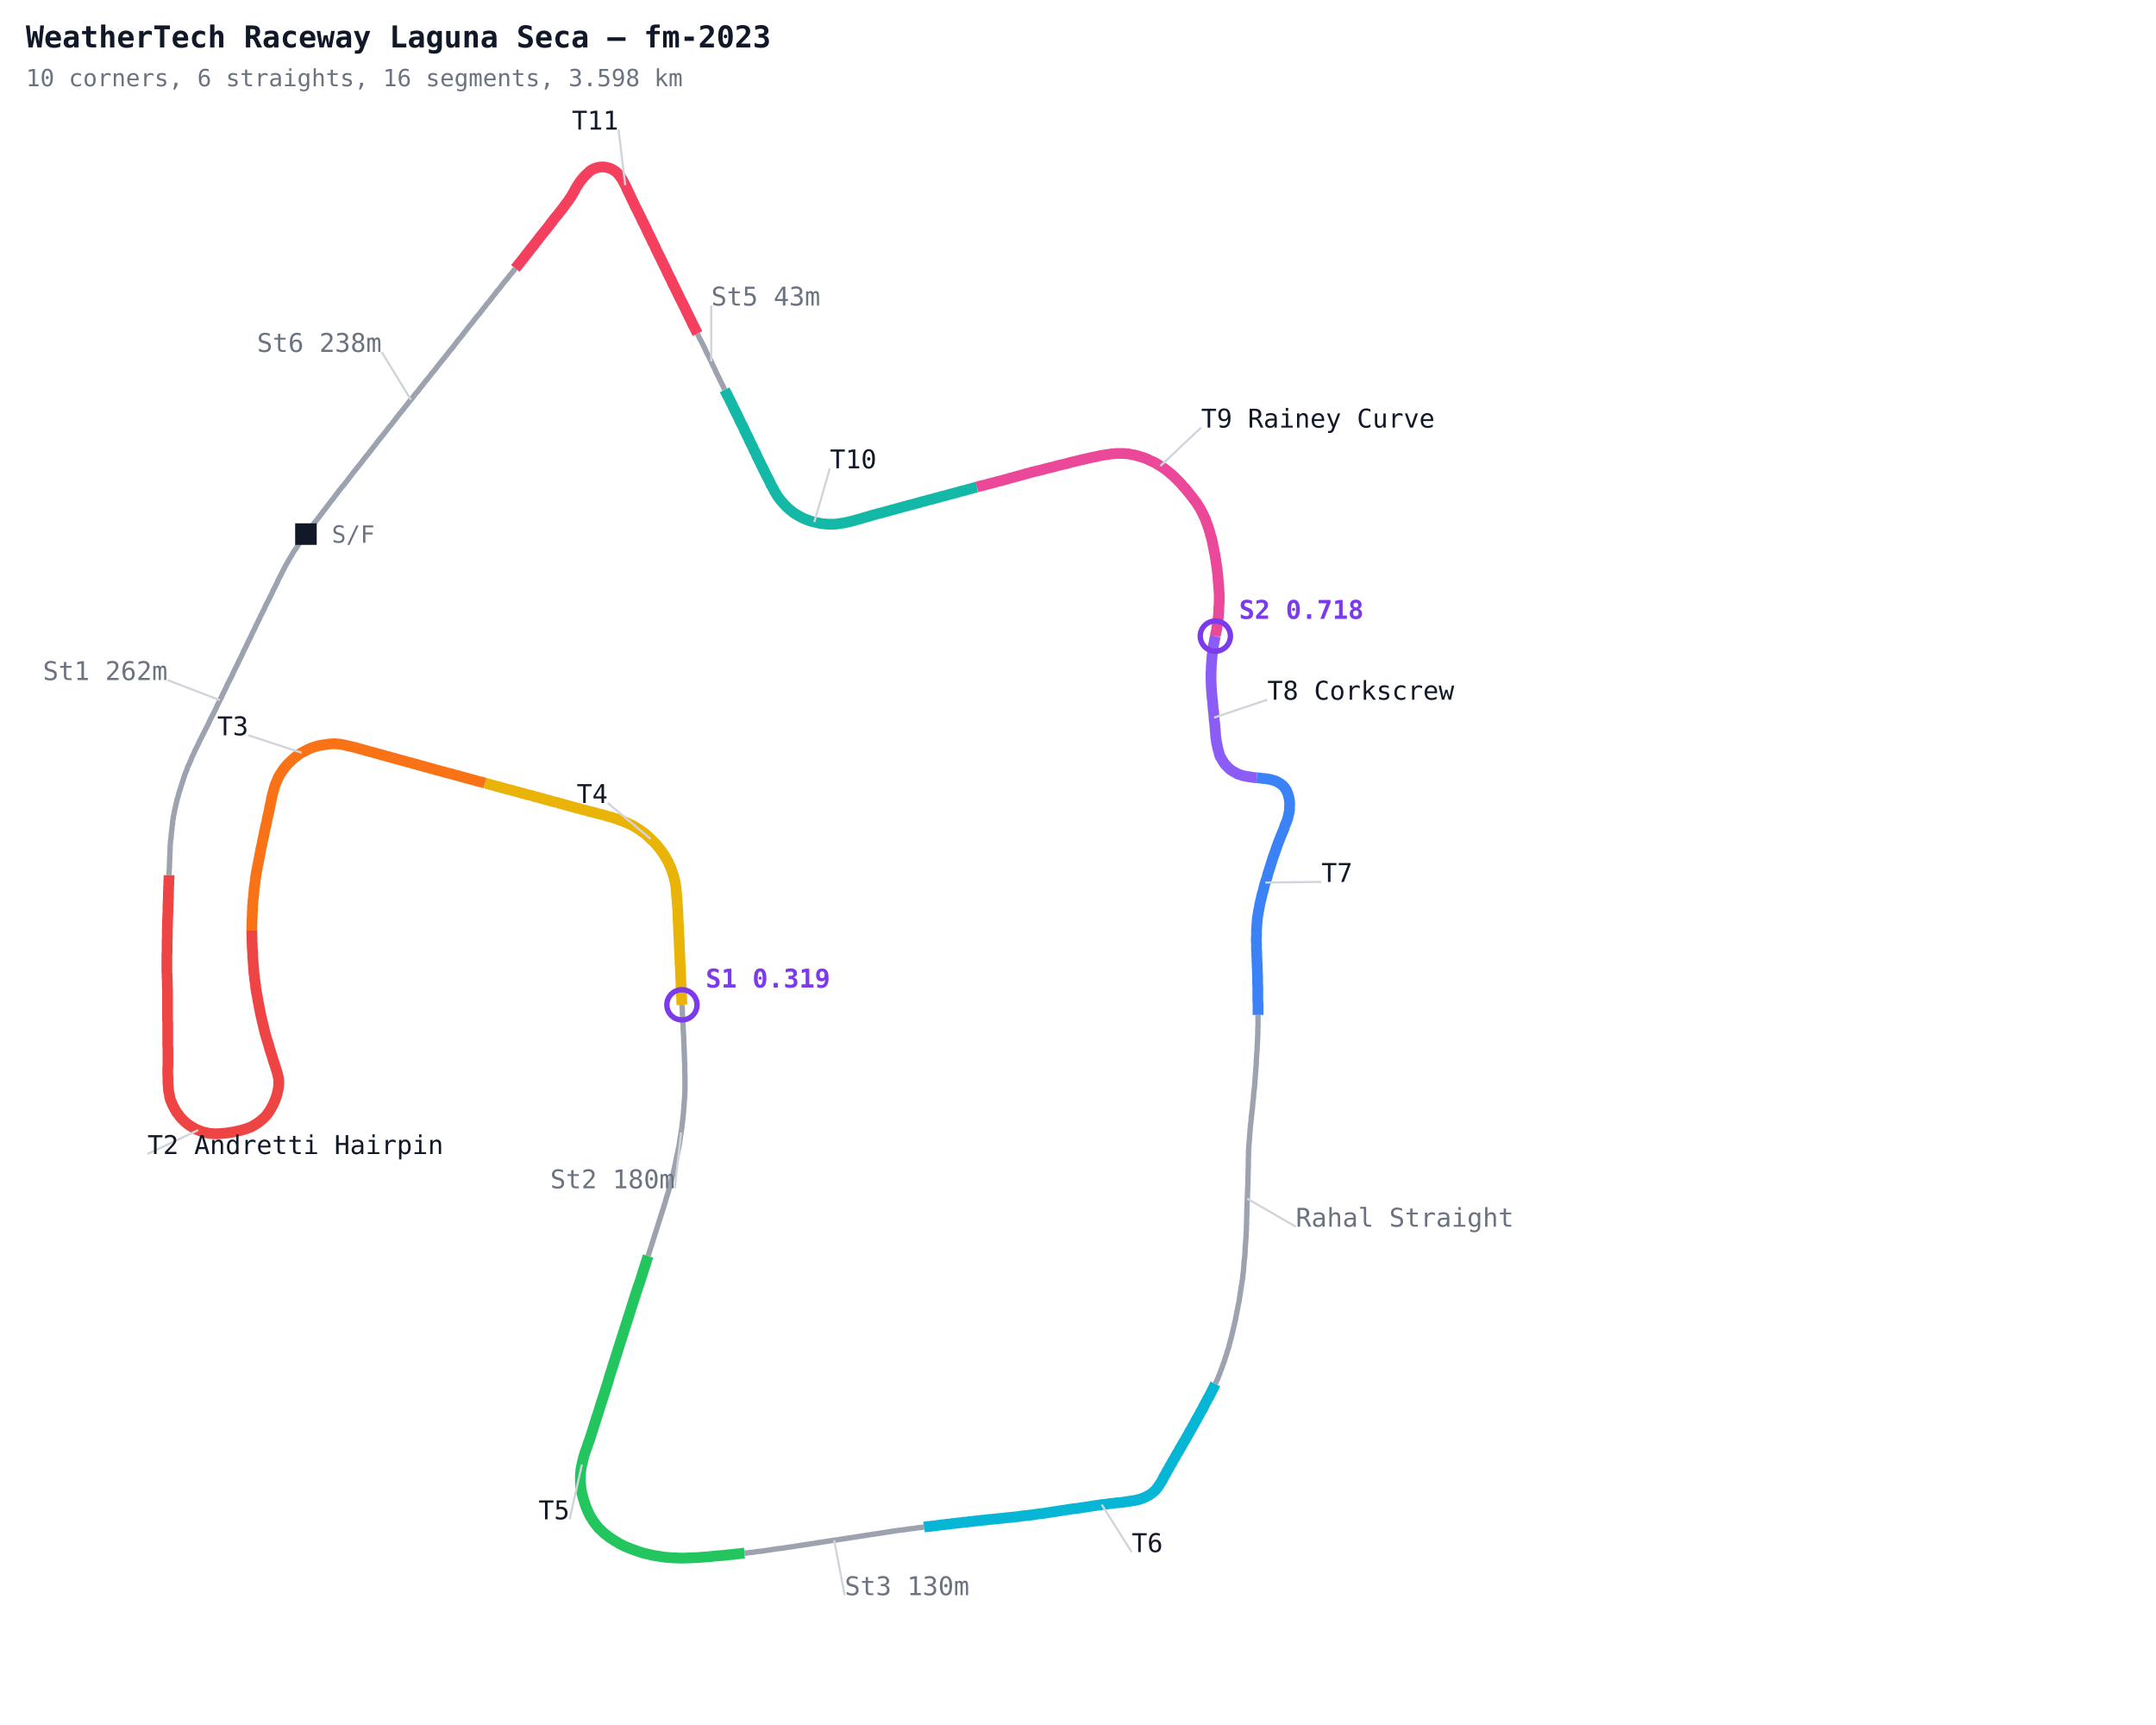
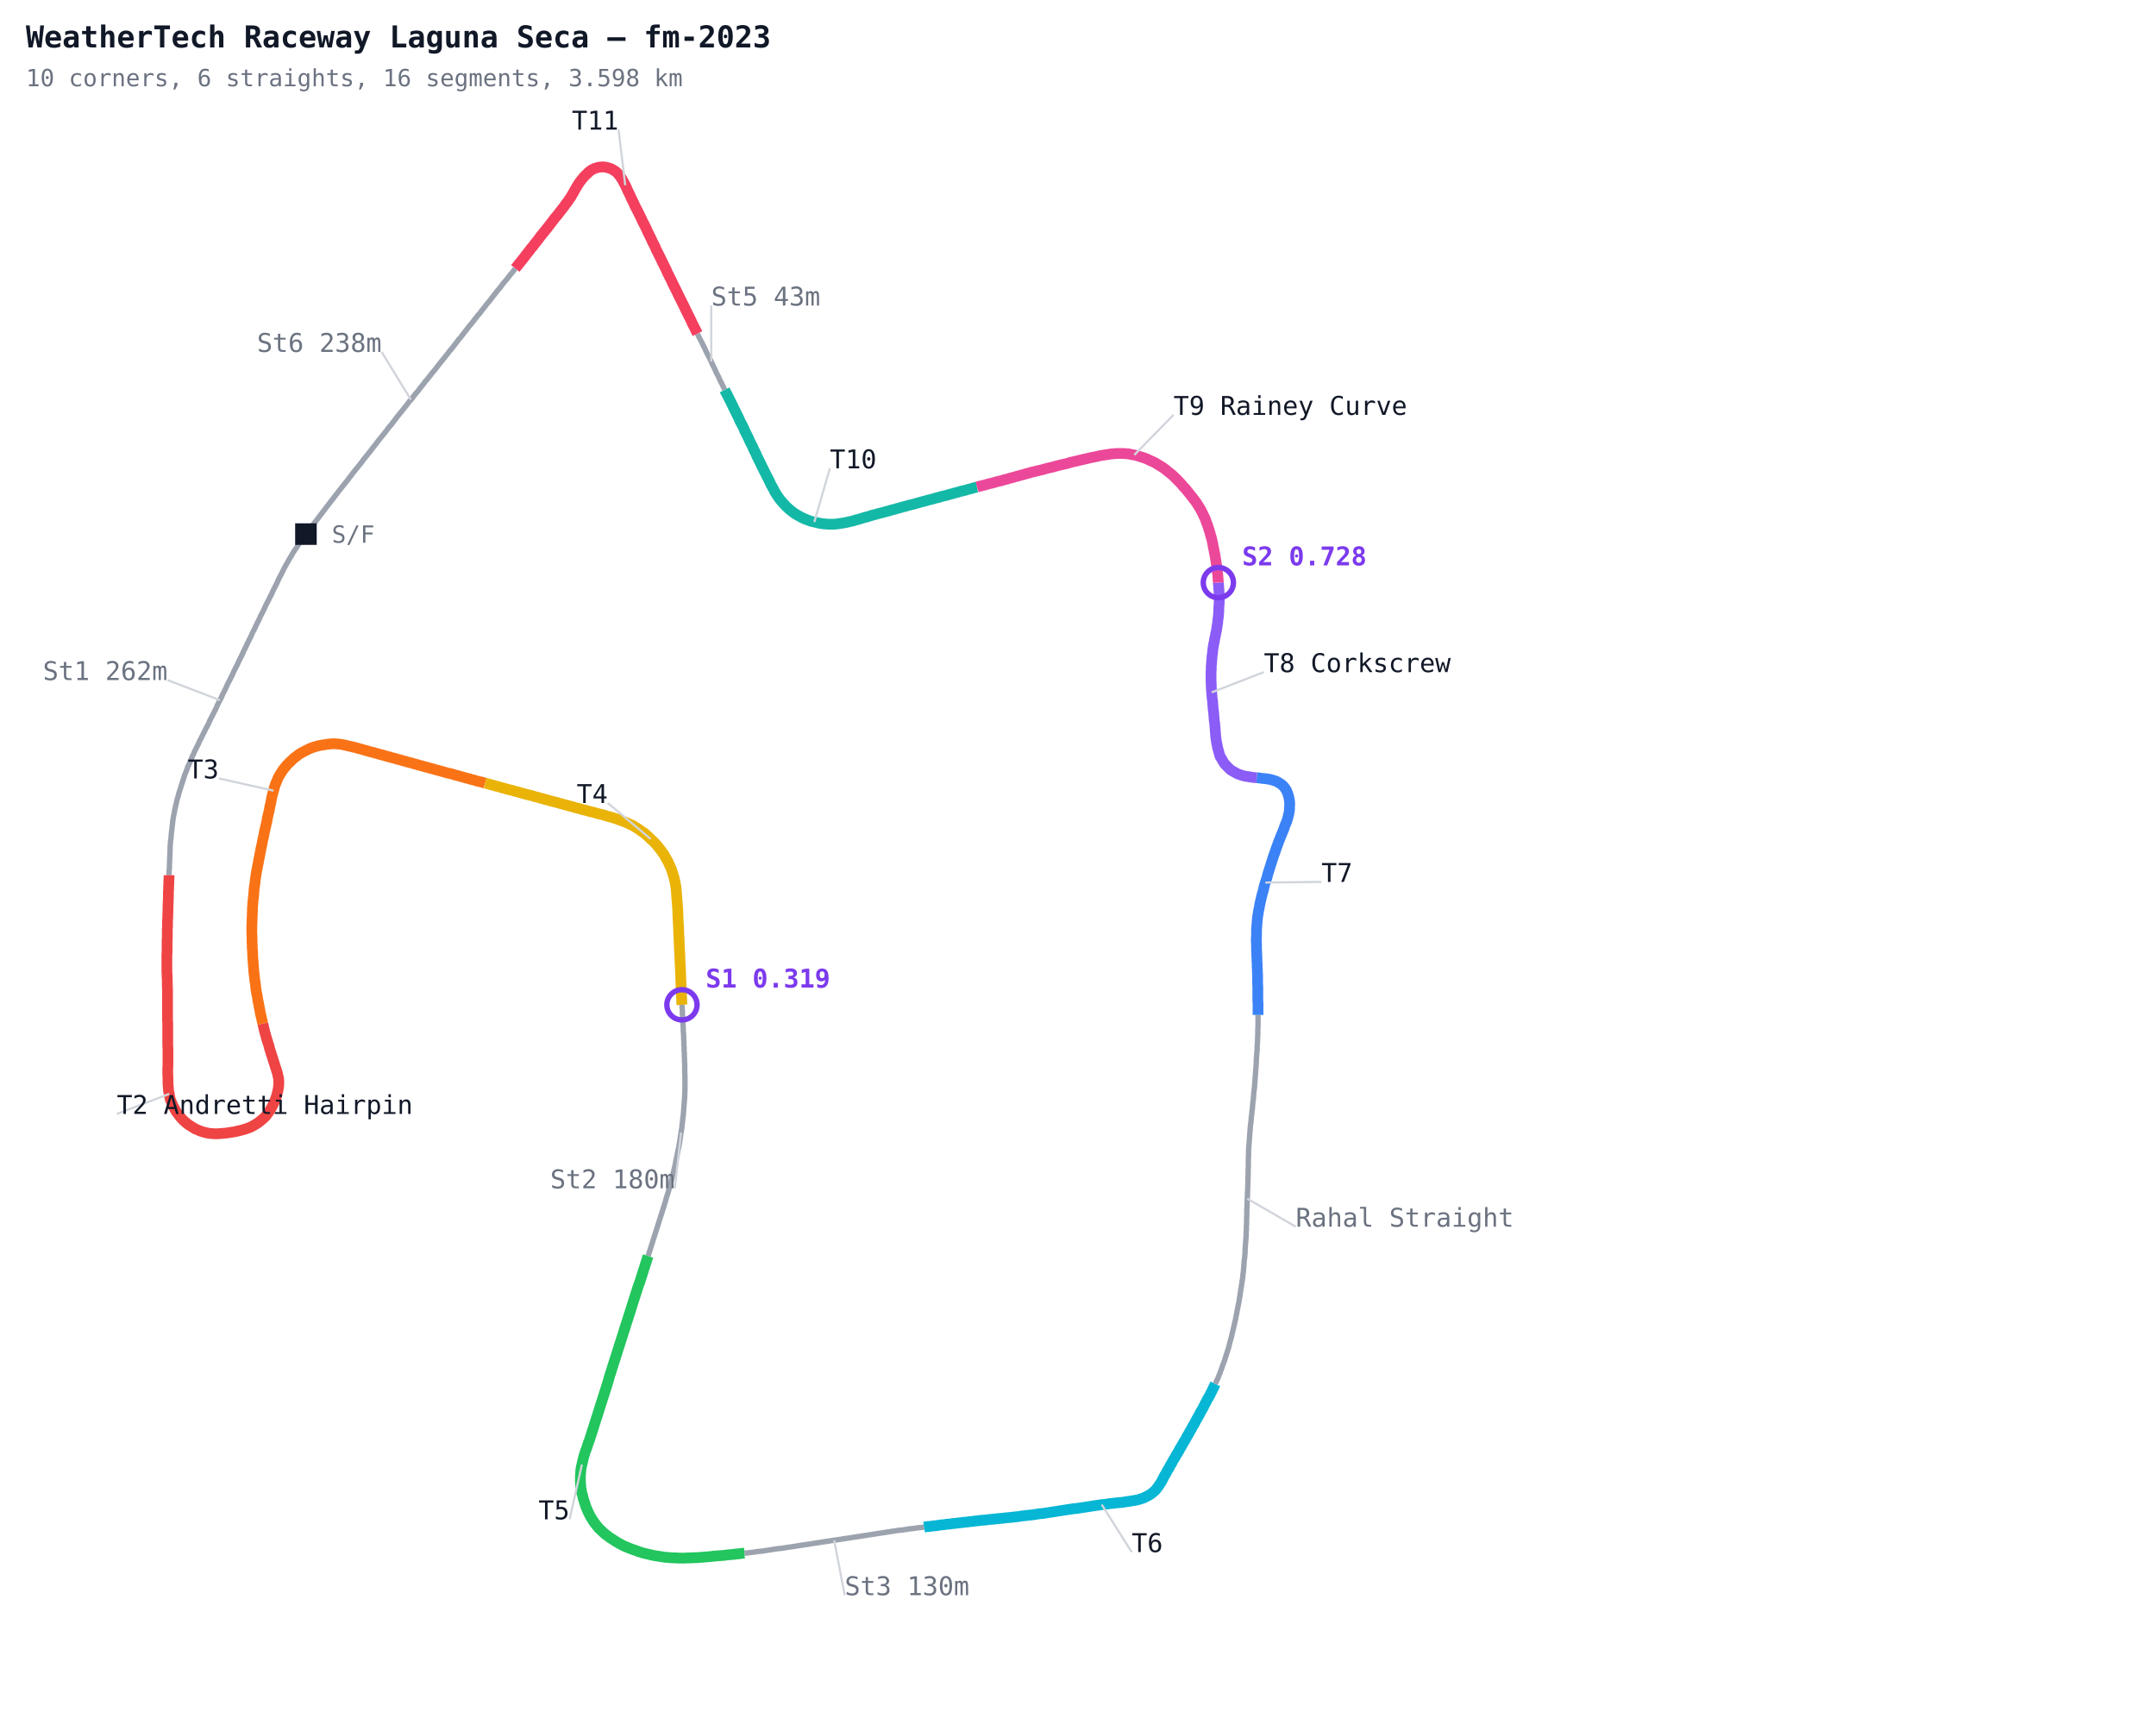
<svg xmlns="http://www.w3.org/2000/svg" width="1000" height="800" viewBox="0 0 1000 800">
  <defs>
    <style>
      .name { font-family: monospace; font-size: 12px; }
      .sector { font-family: monospace; font-size: 12px; fill: #7c3aed; font-weight: bold; }
      .title { font-family: monospace; font-size: 14px; fill: #111827; font-weight: bold; }
      .sub { font-family: monospace; font-size: 11px; fill: #6b7280; }
    </style>
  </defs>
  <rect width="1000" height="800" fill="#ffffff" />
  <polyline fill="none" stroke="#9ca3af" stroke-width="2.5" points="141.9,247.7 141.1,248.8 140.3,249.8 139.6,250.9 138.8,252.0 138.1,253.1 137.4,254.2 136.6,255.3 135.9,256.4 135.3,257.5 134.6,258.6 133.9,259.8 133.3,260.9 132.6,262.1 132.0,263.2 131.4,264.4 130.8,265.6 130.2,266.8 129.6,267.9 129.0,269.1 128.5,270.3 127.9,271.5 127.3,272.7 126.7,273.8 126.2,275.0 125.6,276.2 125.0,277.4 124.4,278.6 123.8,279.7 123.2,280.9 122.7,282.1 122.1,283.3 121.5,284.5 120.9,285.6 120.4,286.8 119.8,288.0 119.2,289.2 118.6,290.4 118.1,291.6 117.5,292.7 116.9,293.9 116.4,295.1 115.8,296.3 115.2,297.5 114.6,298.7 114.1,299.9 113.5,301.0 112.9,302.2 112.4,303.4 111.8,304.6 111.2,305.8 110.6,307.0 110.1,308.2 109.5,309.3 108.9,310.5 108.3,311.7 107.8,312.9 107.2,314.1 106.6,315.3 106.0,316.4 105.4,317.6 104.9,318.8 104.3,320.0 103.7,321.2 103.1,322.4 102.6,323.6 102.0,324.7 101.4,325.9 100.8,327.1 100.3,328.3 99.7,329.5 99.1,330.7 98.5,331.9 97.9,333.0 97.3,334.2 96.8,335.4 96.2,336.6 95.6,337.7 95.0,338.9 94.4,340.1 93.8,341.3 93.2,342.5 92.6,343.6 92.1,344.8 91.5,346.0 90.9,347.2 90.3,348.4 89.8,349.6 89.2,350.8 88.7,352.0 88.2,353.2 87.7,354.4 87.1,355.6 86.7,356.9 86.2,358.1 85.7,359.3 85.3,360.6 84.9,361.8 84.5,363.1 84.1,364.3 83.7,365.6 83.3,366.8 82.9,368.1 82.6,369.4 82.2,370.6 81.9,371.9 81.6,373.2 81.3,374.5 81.0,375.8 80.8,377.1 80.5,378.4 80.3,379.7 80.1,381.0 80.0,382.3 79.8,383.6 79.7,384.9 79.5,386.2 79.4,387.5 79.3,388.8 79.1,390.1 79.0,391.4 78.9,392.8 78.9,394.1 78.8,395.4 78.8,396.7 78.7,398.0 78.7,399.3 78.6,400.7 78.6,402.0 78.5,403.3 78.4,404.6 78.4,405.9" />
-   <polyline fill="none" stroke="#ef4444" stroke-width="5" points="78.4,405.9 78.4,407.2 78.3,408.6 78.3,409.9 78.2,411.2 78.2,412.5 78.1,413.8 78.1,415.1 78.1,416.5 78.0,417.8 78.0,419.1 77.9,420.4 77.9,421.7 77.9,423.0 77.8,424.4 77.8,425.7 77.7,427.0 77.7,428.3 77.7,429.6 77.6,430.9 77.6,432.3 77.6,433.6 77.6,434.9 77.5,436.2 77.5,437.5 77.5,438.8 77.5,440.2 77.5,441.5 77.4,442.8 77.4,444.1 77.4,445.4 77.4,446.7 77.4,448.1 77.4,449.4 77.4,450.7 77.5,452.0 77.5,453.3 77.6,454.6 77.6,456.0 77.6,457.3 77.7,458.6 77.7,459.9 77.7,461.2 77.7,462.6 77.7,463.9 77.7,465.2 77.7,466.5 77.7,467.8 77.7,469.1 77.7,470.5 77.7,471.8 77.7,473.1 77.8,474.4 77.8,475.7 77.8,477.0 77.8,478.4 77.8,479.7 77.8,481.0 77.8,482.3 77.8,483.6 77.8,484.9 77.9,486.3 77.9,487.6 77.9,488.9 77.9,490.2 77.9,491.5 77.9,492.8 77.9,494.2 77.8,495.5 77.8,496.8 77.8,498.1 77.9,499.4 77.9,500.7 77.9,502.1 78.0,503.4 78.1,504.7 78.2,506.0 78.5,507.3 78.7,508.6 79.0,509.9 79.5,511.1 80.0,512.3 80.6,513.5 81.2,514.6 81.9,515.8 82.7,516.8 83.5,517.9 84.4,518.9 85.3,519.8 86.3,520.7 87.3,521.5 88.4,522.2 89.5,522.9 90.7,523.6 91.9,524.1 93.1,524.6 94.3,525.0 95.6,525.3 96.9,525.6 98.2,525.7 99.5,525.8 100.8,525.8 102.2,525.7 103.5,525.6 104.8,525.5 106.1,525.3 107.4,525.1 108.7,524.9 110.0,524.6 111.3,524.3 112.5,524.0 113.8,523.6 115.0,523.2 116.3,522.7 117.4,522.1 118.6,521.4 119.7,520.7 120.7,519.9 121.7,519.1 122.7,518.2 123.6,517.2 124.4,516.1 125.1,515.1 125.8,513.9 126.4,512.8 127.0,511.6 127.5,510.4 128.0,509.1 128.4,507.9 128.7,506.6 129.0,505.3 129.2,504.0 129.3,502.7 129.3,501.4 129.2,500.1 128.9,498.8 128.6,497.5 128.2,496.2 127.8,495.0 127.4,493.7 127.0,492.5 126.6,491.2 126.2,489.9 125.8,488.7 125.4,487.4 125.0,486.2 124.7,484.9 124.3,483.7 123.9,482.4 123.5,481.1 123.2,479.9 122.8,478.6 122.5,477.3 122.2,476.0 121.9,474.7 121.6,473.5 121.3,472.2 121.0,470.9 120.7,469.6 120.5,468.3 120.2,467.0 120.0,465.7 119.7,464.4 119.5,463.1 119.3,461.8 119.0,460.5 118.8,459.2 118.6,457.9 118.5,456.6 118.3,455.3 118.1,454.0 118.0,452.7 117.8,451.4 117.7,450.1 117.6,448.8 117.5,447.4 117.4,446.1 117.3,444.8 117.2,443.5 117.2,442.2 117.1,440.9 117.0,439.5 117.0,438.2 116.9,436.9 116.9,435.6 116.9,434.3 116.8,433.0 116.8,431.6" />
-   <polyline fill="none" stroke="#f97316" stroke-width="5" points="116.8,431.6 116.8,430.3 116.8,429.0 116.9,427.7 116.9,426.4 117.0,425.1 117.0,423.7 117.1,422.4 117.1,421.1 117.2,419.8 117.3,418.5 117.4,417.2 117.6,415.8 117.7,414.5 117.8,413.2 117.9,411.9 118.1,410.6 118.3,409.3 118.4,408.0 118.6,406.7 118.8,405.4 119.0,404.1 119.3,402.8 119.5,401.5 119.8,400.2 120.0,398.9 120.3,397.6 120.5,396.3 120.8,395.0 121.0,393.7 121.3,392.4 121.6,391.1 121.8,389.8 122.1,388.6 122.4,387.3 122.6,386.0 122.9,384.7 123.2,383.4 123.5,382.1 123.8,380.8 124.0,379.5 124.3,378.2 124.6,377.0 124.9,375.7 125.1,374.4 125.4,373.1 125.7,371.8 125.9,370.5 126.2,369.2 126.5,367.9 126.9,366.7 127.2,365.4 127.6,364.1 128.1,362.9 128.6,361.7 129.1,360.5 129.8,359.3 130.5,358.2 131.2,357.1 132.0,356.1 132.8,355.1 133.7,354.1 134.7,353.2 135.6,352.3 136.6,351.4 137.7,350.6 138.7,349.8 139.9,349.1 141.0,348.5 142.2,347.9 143.4,347.3 144.6,346.8 145.8,346.4 147.1,346.0 148.4,345.7 149.7,345.5 151.0,345.3 152.3,345.1 153.6,345.0 154.9,344.9 156.2,345.0 157.5,345.1 158.8,345.3 160.1,345.6 161.4,345.9 162.7,346.2 164.0,346.5 165.3,346.8 166.5,347.2 167.8,347.5 169.1,347.9 170.3,348.2 171.6,348.6 172.9,348.9 174.2,349.3 175.4,349.6 176.7,350.0 178.0,350.3 179.2,350.7 180.5,351.0 181.8,351.4 183.1,351.7 184.3,352.1 185.6,352.4 186.9,352.8 188.1,353.1 189.4,353.5 190.7,353.8 192.0,354.2 193.2,354.5 194.5,354.9 195.8,355.2 197.0,355.6 198.3,355.9 199.6,356.3 200.8,356.6 202.1,357.0 203.4,357.3 204.7,357.7 205.9,358.0 207.2,358.4 208.5,358.7 209.8,359.0 211.0,359.4 212.3,359.7 213.6,360.1 214.8,360.4 216.1,360.8 217.4,361.1 218.7,361.5 219.9,361.8 221.2,362.2 222.5,362.5 223.7,362.8 225.0,363.2" />
+   <polyline fill="none" stroke="#ef4444" stroke-width="5" points="78.4,405.9 78.4,407.2 78.3,408.6 78.3,409.9 78.2,411.2 78.2,412.5 78.1,413.8 78.1,415.1 78.1,416.5 78.0,417.8 78.0,419.1 77.9,420.4 77.9,421.7 77.9,423.0 77.8,424.4 77.8,425.7 77.7,427.0 77.7,428.3 77.7,429.6 77.6,430.9 77.6,432.3 77.6,433.6 77.6,434.9 77.5,436.2 77.5,437.5 77.5,438.8 77.5,440.2 77.5,441.5 77.4,442.8 77.4,444.1 77.4,445.4 77.4,446.7 77.4,448.1 77.4,449.4 77.4,450.7 77.5,452.0 77.5,453.3 77.6,454.6 77.6,456.0 77.6,457.3 77.7,458.6 77.7,459.9 77.7,461.2 77.7,462.6 77.7,463.9 77.7,465.2 77.7,466.5 77.7,467.8 77.7,469.1 77.7,470.5 77.7,471.8 77.7,473.1 77.8,474.4 77.8,475.7 77.8,477.0 77.8,478.4 77.8,479.7 77.8,481.0 77.8,482.3 77.8,483.6 77.8,484.9 77.9,486.3 77.9,487.6 77.9,488.9 77.9,490.2 77.9,491.5 77.9,492.8 77.9,494.2 77.8,495.5 77.8,496.8 77.8,498.1 77.9,499.4 77.9,500.7 77.9,502.1 78.0,503.4 78.1,504.7 78.2,506.0 78.5,507.3 78.7,508.6 79.0,509.9 79.5,511.1 80.0,512.3 80.6,513.5 81.2,514.6 81.9,515.8 82.7,516.8 83.5,517.9 84.4,518.9 85.3,519.8 86.3,520.7 87.3,521.5 88.4,522.2 89.5,522.9 90.7,523.6 91.9,524.1 93.1,524.6 94.3,525.0 95.6,525.3 96.9,525.6 98.2,525.7 99.5,525.8 100.8,525.8 102.2,525.7 103.5,525.6 104.8,525.5 106.1,525.3 107.4,525.1 108.7,524.9 110.0,524.6 111.3,524.3 112.5,524.0 113.8,523.6 115.0,523.2 116.3,522.7 117.4,522.1 118.6,521.4 119.7,520.7 120.7,519.9 121.7,519.1 122.7,518.2 123.6,517.2 124.4,516.1 125.1,515.1 125.8,513.9 126.4,512.8 127.0,511.6 127.5,510.4 128.0,509.1 128.4,507.9 128.7,506.6 129.0,505.3 129.2,504.0 129.3,502.7 129.3,501.4 129.2,500.1 128.9,498.8 128.6,497.5 128.2,496.2 127.8,495.0 127.4,493.7 127.0,492.5 126.6,491.2 126.2,489.9 125.8,488.7 125.4,487.4 125.0,486.2 124.7,484.9 124.3,483.7 123.9,482.4 123.5,481.1 123.2,479.9 122.8,478.6 122.5,477.3 122.2,476.0 121.9,474.7" />
+   <polyline fill="none" stroke="#f97316" stroke-width="5" points="121.9,474.7 121.6,473.5 121.3,472.2 121.0,470.9 120.7,469.6 120.5,468.3 120.2,467.0 120.0,465.7 119.7,464.4 119.5,463.1 119.3,461.8 119.0,460.5 118.8,459.2 118.6,457.9 118.5,456.6 118.3,455.3 118.1,454.0 118.0,452.7 117.8,451.4 117.7,450.1 117.6,448.8 117.5,447.4 117.4,446.1 117.3,444.8 117.2,443.5 117.2,442.2 117.1,440.9 117.0,439.5 117.0,438.2 116.9,436.9 116.9,435.6 116.9,434.3 116.8,433.0 116.8,431.6 116.8,430.3 116.8,429.0 116.9,427.7 116.9,426.4 117.0,425.1 117.0,423.7 117.1,422.4 117.1,421.1 117.2,419.8 117.3,418.5 117.4,417.2 117.6,415.8 117.7,414.5 117.8,413.2 117.9,411.9 118.1,410.6 118.3,409.3 118.4,408.0 118.6,406.7 118.8,405.4 119.0,404.1 119.3,402.8 119.5,401.5 119.8,400.2 120.0,398.9 120.3,397.6 120.5,396.3 120.8,395.0 121.0,393.7 121.3,392.4 121.6,391.1 121.8,389.8 122.1,388.6 122.4,387.3 122.6,386.0 122.9,384.7 123.2,383.4 123.5,382.1 123.8,380.8 124.0,379.5 124.3,378.2 124.6,377.0 124.9,375.7 125.1,374.4 125.4,373.1 125.7,371.8 125.9,370.5 126.2,369.2 126.5,367.9 126.9,366.7 127.2,365.4 127.6,364.1 128.1,362.9 128.6,361.7 129.1,360.5 129.8,359.3 130.5,358.2 131.2,357.1 132.0,356.1 132.8,355.1 133.7,354.1 134.7,353.2 135.6,352.3 136.6,351.4 137.7,350.6 138.7,349.8 139.9,349.1 141.0,348.5 142.2,347.9 143.4,347.3 144.6,346.8 145.8,346.4 147.1,346.0 148.4,345.7 149.7,345.5 151.0,345.3 152.3,345.1 153.6,345.0 154.9,344.9 156.2,345.0 157.5,345.1 158.8,345.3 160.1,345.6 161.4,345.9 162.7,346.2 164.0,346.5 165.3,346.8 166.5,347.2 167.8,347.5 169.1,347.9 170.3,348.2 171.6,348.6 172.9,348.9 174.2,349.3 175.4,349.6 176.7,350.0 178.0,350.3 179.2,350.7 180.5,351.0 181.8,351.4 183.1,351.7 184.3,352.1 185.6,352.4 186.9,352.8 188.1,353.1 189.4,353.5 190.7,353.8 192.0,354.2 193.2,354.5 194.5,354.9 195.8,355.2 197.0,355.6 198.3,355.9 199.6,356.3 200.8,356.6 202.1,357.0 203.4,357.3 204.7,357.7 205.9,358.0 207.2,358.4 208.5,358.7 209.8,359.0 211.0,359.4 212.3,359.7 213.6,360.1 214.8,360.4 216.1,360.8 217.4,361.1 218.7,361.5 219.9,361.8 221.2,362.2 222.5,362.5 223.7,362.8 225.0,363.2" />
  <polyline fill="none" stroke="#eab308" stroke-width="5" points="225.0,363.2 226.3,363.5 227.6,363.9 228.8,364.2 230.1,364.6 231.4,364.9 232.7,365.3 233.9,365.6 235.2,366.0 236.5,366.3 237.7,366.6 239.0,367.0 240.3,367.3 241.6,367.7 242.8,368.0 244.1,368.4 245.4,368.7 246.7,369.0 247.9,369.4 249.2,369.7 250.5,370.1 251.7,370.4 253.0,370.8 254.3,371.1 255.6,371.5 256.8,371.8 258.1,372.1 259.4,372.5 260.6,372.8 261.9,373.2 263.2,373.5 264.5,373.9 265.7,374.2 267.0,374.6 268.3,374.9 269.6,375.3 270.8,375.6 272.1,375.9 273.4,376.3 274.7,376.6 275.9,376.9 277.2,377.3 278.5,377.6 279.8,377.9 281.0,378.3 282.3,378.7 283.6,379.0 284.8,379.4 286.1,379.8 287.3,380.3 288.5,380.7 289.8,381.2 291.0,381.7 292.2,382.3 293.4,382.8 294.5,383.5 295.7,384.2 296.7,384.9 297.8,385.7 298.9,386.4 299.9,387.3 300.9,388.2 301.8,389.1 302.8,390.0 303.7,390.9 304.6,391.9 305.4,392.9 306.3,394.0 307.0,395.0 307.8,396.1 308.5,397.2 309.1,398.4 309.8,399.5 310.3,400.7 310.9,401.9 311.4,403.1 311.8,404.4 312.2,405.6 312.6,406.9 312.9,408.2 313.2,409.5 313.4,410.8 313.6,412.1 313.7,413.4 313.8,414.7 313.9,416.0 314.0,417.3 314.1,418.6 314.2,419.9 314.3,421.3 314.4,422.6 314.4,423.9 314.5,425.2 314.5,426.5 314.6,427.8 314.7,429.2 314.7,430.5 314.8,431.8 314.8,433.1 314.9,434.4 315.0,435.7 315.0,437.1 315.1,438.4 315.1,439.7 315.2,441.0 315.3,442.3 315.3,443.6 315.4,445.0 315.4,446.3 315.5,447.6 315.6,448.9 315.6,450.2 315.7,451.5 315.7,452.9 315.8,454.2 315.8,455.5 315.9,456.8 315.9,458.1 316.0,459.5 316.1,460.8 316.1,462.1 316.2,463.4 316.2,464.7 316.3,466.0" />
  <polyline fill="none" stroke="#9ca3af" stroke-width="2.5" points="316.3,466.0 316.4,467.4 316.5,468.7 316.5,470.0 316.6,471.3 316.7,472.6 316.7,473.9 316.8,475.3 316.9,476.6 316.9,477.9 317.0,479.2 317.1,480.5 317.1,481.8 317.2,483.2 317.2,484.5 317.3,485.8 317.3,487.1 317.4,488.4 317.4,489.7 317.5,491.1 317.5,492.4 317.6,493.7 317.6,495.0 317.6,496.3 317.6,497.6 317.7,499.0 317.7,500.3 317.7,501.6 317.7,502.9 317.7,504.2 317.7,505.6 317.6,506.9 317.6,508.2 317.5,509.5 317.4,510.8 317.3,512.1 317.2,513.5 317.1,514.8 317.0,516.1 316.9,517.4 316.7,518.7 316.6,520.0 316.4,521.3 316.3,522.6 316.1,523.9 315.9,525.2 315.7,526.5 315.5,527.8 315.3,529.2 315.1,530.4 314.9,531.7 314.6,533.0 314.3,534.3 314.1,535.6 313.8,536.9 313.5,538.2 313.3,539.5 313.0,540.8 312.7,542.1 312.4,543.4 312.1,544.6 311.8,545.9 311.4,547.2 311.1,548.5 310.8,549.7 310.4,551.0 310.1,552.3 309.7,553.6 309.3,554.8 308.9,556.1 308.6,557.3 308.2,558.6 307.8,559.9 307.4,561.1 307.0,562.4 306.6,563.6 306.2,564.9 305.8,566.1 305.4,567.4 305.0,568.7 304.6,569.9 304.2,571.2 303.8,572.4 303.4,573.7 303.0,574.9 302.6,576.2 302.2,577.5 301.8,578.7 301.4,580.0 301.0,581.2 300.6,582.5" />
  <polyline fill="none" stroke="#22c55e" stroke-width="5" points="300.6,582.5 300.2,583.7 299.8,585.0 299.4,586.2 299.0,587.5 298.6,588.7 298.2,590.0 297.8,591.3 297.4,592.5 297.0,593.8 296.6,595.0 296.1,596.3 295.7,597.5 295.3,598.8 294.9,600.0 294.5,601.3 294.1,602.5 293.7,603.8 293.3,605.0 292.9,606.3 292.5,607.6 292.1,608.8 291.7,610.1 291.3,611.3 290.9,612.6 290.5,613.8 290.1,615.1 289.7,616.3 289.3,617.6 288.9,618.9 288.5,620.1 288.1,621.4 287.7,622.6 287.3,623.9 286.9,625.1 286.5,626.4 286.1,627.7 285.7,628.9 285.3,630.2 284.9,631.4 284.5,632.7 284.1,633.9 283.7,635.2 283.3,636.5 282.9,637.7 282.5,639.0 282.2,640.2 281.8,641.5 281.4,642.8 281.0,644.0 280.6,645.3 280.2,646.5 279.8,647.8 279.4,649.0 279.0,650.3 278.6,651.5 278.2,652.8 277.8,654.1 277.4,655.3 277.0,656.6 276.6,657.8 276.2,659.1 275.8,660.3 275.4,661.6 275.0,662.9 274.6,664.1 274.2,665.4 273.8,666.6 273.4,667.9 272.9,669.1 272.5,670.4 272.1,671.6 271.6,672.9 271.2,674.1 270.8,675.4 270.5,676.6 270.2,677.9 269.9,679.2 269.6,680.5 269.4,681.8 269.3,683.1 269.2,684.4 269.2,685.7 269.2,687.0 269.3,688.4 269.4,689.7 269.6,691.0 269.8,692.3 270.2,693.5 270.5,694.8 270.9,696.1 271.3,697.3 271.7,698.6 272.2,699.8 272.7,701.0 273.3,702.2 273.9,703.4 274.6,704.5 275.3,705.6 276.1,706.7 276.9,707.7 277.7,708.7 278.7,709.6 279.6,710.5 280.6,711.4 281.7,712.2 282.7,713.0 283.8,713.7 284.9,714.4 286.0,715.1 287.2,715.8 288.3,716.4 289.5,717.0 290.7,717.5 291.9,718.0 293.2,718.5 294.4,718.9 295.7,719.4 296.9,719.8 298.2,720.2 299.4,720.5 300.7,720.8 302.0,721.1 303.3,721.4 304.6,721.6 305.9,721.8 307.2,722.0 308.5,722.2 309.8,722.3 311.1,722.4 312.4,722.5 313.8,722.5 315.1,722.6 316.4,722.6 317.7,722.6 319.0,722.5 320.4,722.5 321.7,722.4 323.0,722.4 324.3,722.3 325.6,722.2 326.9,722.1 328.2,722.0 329.5,721.9 330.9,721.7 332.2,721.6 333.5,721.5 334.8,721.4 336.1,721.3 337.4,721.1 338.7,721.0 340.0,720.9 341.3,720.7 342.7,720.6 344.0,720.4 345.3,720.3" />
  <polyline fill="none" stroke="#9ca3af" stroke-width="2.5" points="345.3,720.3 346.6,720.2 347.9,720.0 349.2,719.9 350.5,719.7 351.8,719.5 353.1,719.4 354.4,719.2 355.7,719.0 357.0,718.8 358.3,718.6 359.6,718.4 360.9,718.2 362.2,718.1 363.5,717.9 364.8,717.7 366.1,717.5 367.4,717.3 368.7,717.1 370.0,716.9 371.3,716.7 372.6,716.5 373.9,716.3 375.2,716.1 376.5,715.9 377.8,715.7 379.1,715.5 380.4,715.3 381.7,715.1 383.0,714.9 384.3,714.7 385.6,714.5 386.9,714.3 388.3,714.1 389.6,713.9 390.9,713.7 392.2,713.5 393.5,713.3 394.8,713.1 396.1,712.9 397.4,712.7 398.7,712.5 400.0,712.3 401.3,712.1 402.6,711.9 403.9,711.7 405.2,711.5 406.5,711.3 407.8,711.1 409.1,710.9 410.4,710.7 411.7,710.5 413.0,710.3 414.3,710.1 415.6,709.9 416.9,709.7 418.2,709.6 419.5,709.4 420.8,709.2 422.1,709.0 423.4,708.9 424.7,708.7 426.0,708.5 427.3,708.4 428.6,708.2" />
  <polyline fill="none" stroke="#06b6d4" stroke-width="5" points="428.6,708.2 429.9,708.0 431.3,707.9 432.6,707.7 433.9,707.6 435.2,707.4 436.5,707.2 437.8,707.1 439.1,706.9 440.4,706.8 441.7,706.6 443.0,706.5 444.3,706.3 445.6,706.2 446.9,706.0 448.3,705.9 449.6,705.7 450.9,705.6 452.2,705.4 453.5,705.3 454.8,705.1 456.1,705.0 457.4,704.9 458.7,704.7 460.0,704.6 461.3,704.5 462.7,704.3 464.0,704.2 465.3,704.1 466.6,703.9 467.9,703.8 469.2,703.7 470.5,703.5 471.8,703.4 473.1,703.2 474.4,703.0 475.7,702.9 477.1,702.7 478.4,702.6 479.7,702.4 481.0,702.2 482.3,702.0 483.6,701.9 484.9,701.7 486.2,701.5 487.5,701.3 488.8,701.1 490.1,700.9 491.4,700.7 492.7,700.5 494.0,700.3 495.3,700.1 496.6,699.9 497.9,699.7 499.2,699.6 500.5,699.4 501.8,699.2 503.1,699.0 504.4,698.8 505.7,698.6 507.0,698.4 508.3,698.2 509.7,698.0 511.0,697.8 512.3,697.7 513.6,697.5 514.9,697.3 516.2,697.2 517.5,697.0 518.8,696.9 520.1,696.8 521.4,696.6 522.7,696.4 524.0,696.2 525.3,696.0 526.6,695.8 527.9,695.5 529.2,695.1 530.4,694.7 531.6,694.1 532.8,693.5 533.9,692.8 534.9,692.0 535.9,691.1 536.7,690.1 537.5,689.0 538.2,687.9 538.9,686.8 539.5,685.6 540.1,684.4 540.8,683.3 541.4,682.1 542.1,681.0 542.7,679.8 543.4,678.7 544.0,677.5 544.7,676.4 545.3,675.3 546.0,674.1 546.7,673.0 547.3,671.8 548.0,670.7 548.6,669.6 549.3,668.4 550.0,667.3 550.6,666.1 551.3,665.0 551.9,663.8 552.6,662.7 553.2,661.5 553.9,660.4 554.5,659.2 555.1,658.1 555.8,656.9 556.4,655.8 557.0,654.6 557.7,653.5 558.3,652.3 558.9,651.1 559.5,650.0 560.1,648.8 560.8,647.7 561.4,646.5 562.0,645.3 562.6,644.1 563.1,643.0 563.7,641.8" />
  <polyline fill="none" stroke="#9ca3af" stroke-width="2.5" points="563.7,641.8 564.2,640.6 564.8,639.4 565.3,638.1 565.8,636.9 566.2,635.7 566.7,634.5 567.1,633.2 567.6,632.0 568.0,630.8 568.4,629.5 568.8,628.3 569.2,627.0 569.6,625.8 570.0,624.5 570.3,623.2 570.6,622.0 571.0,620.7 571.3,619.4 571.6,618.1 571.9,616.9 572.2,615.6 572.5,614.3 572.8,613.0 573.1,611.8 573.3,610.5 573.6,609.2 573.8,607.9 574.1,606.6 574.3,605.3 574.6,604.1 574.8,602.8 575.0,601.5 575.2,600.2 575.4,598.9 575.6,597.6 575.8,596.3 576.0,595.0 576.2,593.7 576.4,592.4 576.5,591.1 576.7,589.8 576.8,588.5 576.9,587.2 577.0,585.9 577.1,584.6 577.3,583.3 577.4,582.0 577.5,580.7 577.5,579.4 577.6,578.1 577.7,576.8 577.8,575.5 577.9,574.2 578.0,572.9 578.0,571.6 578.1,570.3 578.1,569.0 578.2,567.7 578.2,566.3 578.2,565.0 578.3,563.7 578.3,562.4 578.3,561.1 578.4,559.8 578.4,558.5 578.5,557.2 578.5,555.9 578.6,554.6 578.6,553.3 578.7,552.0 578.7,550.6 578.8,549.3 578.8,548.0 578.8,546.7 578.9,545.4 578.9,544.1 578.9,542.8 579.0,541.5 579.0,540.2 579.0,538.8 579.0,537.5 579.1,536.2 579.1,534.9 579.1,533.6 579.2,532.3 579.3,531.0 579.4,529.7 579.5,528.3 579.6,527.0 579.7,525.7 579.8,524.4 579.9,523.1 580.0,521.8 580.2,520.5 580.3,519.2 580.4,517.9 580.6,516.6 580.7,515.3 580.9,514.0 581.0,512.6 581.1,511.3 581.3,510.0 581.4,508.7 581.5,507.4 581.6,506.1 581.8,504.8 581.9,503.5 582.0,502.2 582.1,500.9 582.2,499.6 582.3,498.2 582.4,496.9 582.5,495.6 582.6,494.3 582.7,493.0 582.7,491.7 582.8,490.4 582.9,489.1 583.0,487.7 583.1,486.4 583.1,485.1 583.2,483.8 583.3,482.5 583.3,481.2 583.4,479.9 583.4,478.6 583.4,477.2 583.5,475.9 583.5,474.6 583.5,473.3 583.5,472.0 583.5,470.7" />
  <polyline fill="none" stroke="#3b82f6" stroke-width="5" points="583.5,470.7 583.5,469.4 583.5,468.0 583.5,466.7 583.5,465.4 583.4,464.1 583.4,462.8 583.4,461.5 583.4,460.1 583.4,458.8 583.4,457.5 583.3,456.2 583.3,454.9 583.3,453.6 583.3,452.3 583.2,450.9 583.2,449.6 583.1,448.3 583.1,447.0 583.0,445.7 583.0,444.4 582.9,443.1 582.9,441.7 582.8,440.4 582.8,439.1 582.8,437.8 582.7,436.5 582.7,435.2 582.8,433.9 582.8,432.5 582.8,431.2 582.9,429.9 583.0,428.6 583.1,427.3 583.2,426.0 583.4,424.7 583.6,423.4 583.8,422.1 584.1,420.8 584.3,419.5 584.6,418.2 584.9,416.9 585.2,415.6 585.5,414.4 585.9,413.1 586.2,411.8 586.5,410.5 586.9,409.3 587.3,408.0 587.7,406.8 588.0,405.5 588.4,404.2 588.8,403.0 589.2,401.7 589.6,400.4 590.0,399.2 590.4,397.9 590.8,396.7 591.3,395.4 591.7,394.2 592.1,393.0 592.6,391.7 593.0,390.5 593.5,389.3 594.0,388.0 594.5,386.8 595.0,385.6 595.5,384.4 595.9,383.1 596.4,381.9 596.9,380.7 597.3,379.4 597.6,378.1 597.9,376.8 598.1,375.5 598.1,374.2 598.2,372.9 598.1,371.6 597.9,370.3 597.6,369.0 597.2,367.8 596.7,366.6 596.0,365.5 595.1,364.4 594.1,363.6 593.0,362.9 591.9,362.3 590.6,361.9 589.3,361.5 588.1,361.3 586.8,361.1 585.5,361.0 584.2,360.8 582.9,360.7" />
-   <polyline fill="none" stroke="#8b5cf6" stroke-width="5" points="582.9,360.7 581.6,360.6 580.3,360.4 579.0,360.2 577.7,360.0 576.4,359.7 575.2,359.3 574.0,358.9 572.8,358.2 571.7,357.6 570.6,356.9 569.7,356.0 568.8,355.1 567.9,354.1 567.2,353.0 566.6,351.9 565.9,350.8 565.5,349.5 565.2,348.3 564.8,347.0 564.6,345.8 564.3,344.5 564.1,343.2 563.9,341.9 563.8,340.6 563.7,339.3 563.6,338.0 563.5,336.7 563.4,335.4 563.2,334.1 563.1,332.8 563.0,331.5 562.9,330.2 562.7,328.9 562.6,327.6 562.5,326.3 562.4,325.0 562.2,323.7 562.1,322.4 562.0,321.1 561.9,319.8 561.8,318.5 561.8,317.2 561.7,315.9 561.7,314.6 561.7,313.2 561.7,311.9 561.8,310.6 561.8,309.3 561.9,308.0 562.0,306.7 562.1,305.4 562.2,304.1 562.4,302.8 562.5,301.5 562.7,300.2 562.9,298.9 563.2,297.6 563.4,296.3 563.7,295.0" />
-   <polyline fill="none" stroke="#ec4899" stroke-width="5" points="563.7,295.0 563.9,293.7 564.2,292.5 564.4,291.2 564.6,289.9 564.8,288.6 564.9,287.3 565.1,286.0 565.2,284.6 565.3,283.3 565.3,282.0 565.4,280.7 565.5,279.4 565.5,278.1 565.5,276.8 565.5,275.5 565.4,274.2 565.3,272.8 565.2,271.5 565.1,270.2 565.0,268.9 564.9,267.6 564.8,266.3 564.6,265.0 564.5,263.7 564.3,262.4 564.1,261.1 563.9,259.8 563.7,258.5 563.5,257.2 563.2,255.9 563.0,254.7 562.7,253.4 562.5,252.1 562.2,250.8 561.9,249.5 561.5,248.3 561.2,247.0 560.8,245.8 560.4,244.5 560.0,243.3 559.5,242.1 559.1,240.8 558.5,239.6 558.0,238.5 557.4,237.3 556.8,236.1 556.1,235.0 555.4,233.9 554.7,232.8 553.9,231.8 553.1,230.7 552.3,229.7 551.5,228.7 550.6,227.6 549.8,226.6 548.9,225.7 548.1,224.7 547.2,223.7 546.3,222.8 545.3,221.8 544.4,220.9 543.4,220.0 542.4,219.2 541.4,218.4 540.3,217.5 539.3,216.8 538.2,216.1 537.0,215.4 535.9,214.7 534.7,214.1 533.5,213.6 532.3,213.0 531.1,212.5 529.9,212.1 528.6,211.7 527.3,211.3 526.1,211.0 524.8,210.8 523.5,210.5 522.2,210.4 520.9,210.3 519.5,210.3 518.2,210.3 516.9,210.4 515.6,210.5 514.3,210.7 513.0,210.9 511.7,211.1 510.4,211.3 509.1,211.6 507.8,211.9 506.6,212.1 505.3,212.4 504.0,212.7 502.7,213.0 501.4,213.3 500.2,213.6 498.9,213.9 497.6,214.2 496.3,214.5 495.1,214.9 493.8,215.2 492.5,215.5 491.2,215.8 490.0,216.1 488.7,216.5 487.4,216.8 486.1,217.1 484.9,217.4 483.6,217.8 482.3,218.1 481.0,218.4 479.8,218.7 478.5,219.0 477.2,219.4 475.9,219.7 474.7,220.1 473.4,220.4 472.1,220.8 470.9,221.1 469.6,221.5 468.3,221.8 467.1,222.2 465.8,222.5 464.5,222.9 463.2,223.2 462.0,223.5 460.7,223.9 459.4,224.2 458.2,224.5 456.9,224.9 455.6,225.2 454.3,225.5 453.1,225.9" />
+   <polyline fill="none" stroke="#8b5cf6" stroke-width="5" points="582.9,360.7 581.6,360.6 580.3,360.4 579.0,360.2 577.7,360.0 576.4,359.7 575.2,359.3 574.0,358.9 572.8,358.2 571.7,357.6 570.6,356.9 569.7,356.0 568.8,355.1 567.9,354.1 567.2,353.0 566.6,351.9 565.9,350.8 565.5,349.5 565.2,348.3 564.8,347.0 564.6,345.8 564.3,344.5 564.1,343.2 563.9,341.9 563.8,340.6 563.7,339.3 563.6,338.0 563.5,336.7 563.4,335.4 563.2,334.1 563.1,332.8 563.0,331.5 562.9,330.2 562.7,328.9 562.6,327.6 562.5,326.3 562.4,325.0 562.2,323.7 562.1,322.4 562.0,321.1 561.9,319.8 561.8,318.5 561.8,317.2 561.7,315.9 561.7,314.6 561.7,313.2 561.7,311.9 561.8,310.6 561.8,309.3 561.9,308.0 562.0,306.7 562.1,305.4 562.2,304.1 562.4,302.8 562.5,301.5 562.7,300.2 562.9,298.9 563.2,297.6 563.4,296.3 563.7,295.0 563.9,293.7 564.2,292.5 564.4,291.2 564.6,289.9 564.8,288.6 564.9,287.3 565.1,286.0 565.2,284.6 565.3,283.3 565.3,282.0 565.4,280.7 565.5,279.4 565.5,278.1 565.5,276.8 565.5,275.5 565.4,274.2 565.3,272.8 565.2,271.5 565.1,270.2" />
+   <polyline fill="none" stroke="#ec4899" stroke-width="5" points="565.1,270.2 565.0,268.9 564.9,267.6 564.8,266.3 564.6,265.0 564.5,263.7 564.3,262.4 564.1,261.1 563.9,259.8 563.7,258.5 563.5,257.2 563.2,255.9 563.0,254.7 562.7,253.4 562.5,252.1 562.2,250.8 561.9,249.5 561.5,248.3 561.2,247.0 560.8,245.8 560.4,244.5 560.0,243.3 559.5,242.1 559.1,240.8 558.5,239.6 558.0,238.5 557.4,237.3 556.8,236.1 556.1,235.0 555.4,233.9 554.7,232.8 553.9,231.8 553.1,230.7 552.3,229.7 551.5,228.7 550.6,227.6 549.8,226.6 548.9,225.7 548.1,224.7 547.2,223.7 546.3,222.8 545.3,221.8 544.4,220.9 543.4,220.0 542.4,219.2 541.4,218.4 540.3,217.5 539.3,216.8 538.2,216.1 537.0,215.4 535.9,214.7 534.7,214.1 533.5,213.6 532.3,213.0 531.1,212.5 529.9,212.1 528.6,211.7 527.3,211.3 526.1,211.0 524.8,210.8 523.5,210.5 522.2,210.4 520.9,210.3 519.5,210.3 518.2,210.3 516.9,210.4 515.6,210.5 514.3,210.7 513.0,210.9 511.7,211.1 510.4,211.3 509.1,211.6 507.8,211.9 506.6,212.1 505.3,212.4 504.0,212.7 502.7,213.0 501.4,213.3 500.2,213.6 498.9,213.9 497.6,214.2 496.3,214.5 495.1,214.9 493.8,215.2 492.5,215.5 491.2,215.8 490.0,216.1 488.7,216.5 487.4,216.8 486.1,217.1 484.9,217.4 483.6,217.8 482.3,218.1 481.0,218.4 479.8,218.7 478.5,219.0 477.2,219.4 475.9,219.7 474.7,220.1 473.4,220.4 472.1,220.8 470.9,221.1 469.6,221.5 468.3,221.8 467.1,222.2 465.8,222.5 464.5,222.9 463.2,223.2 462.0,223.5 460.7,223.9 459.4,224.2 458.2,224.5 456.9,224.9 455.6,225.2 454.3,225.5 453.1,225.9" />
  <polyline fill="none" stroke="#14b8a6" stroke-width="5" points="453.1,225.9 451.8,226.2 450.5,226.6 449.2,226.9 448.0,227.3 446.7,227.6 445.4,227.9 444.2,228.3 442.9,228.6 441.6,229.0 440.3,229.3 439.1,229.7 437.8,230.0 436.5,230.3 435.3,230.7 434.0,231.0 432.7,231.4 431.4,231.7 430.2,232.0 428.9,232.4 427.6,232.7 426.3,233.1 425.1,233.4 423.8,233.8 422.5,234.1 421.3,234.4 420.0,234.8 418.7,235.1 417.4,235.5 416.2,235.8 414.9,236.2 413.6,236.5 412.4,236.9 411.1,237.2 409.8,237.6 408.6,237.9 407.3,238.2 406.0,238.6 404.7,238.9 403.5,239.3 402.2,239.7 400.9,240.0 399.7,240.4 398.4,240.8 397.1,241.1 395.9,241.5 394.6,241.8 393.3,242.1 392.0,242.4 390.7,242.6 389.4,242.8 388.1,243.0 386.8,243.1 385.5,243.1 384.2,243.1 382.9,243.0 381.6,242.9 380.3,242.7 379.0,242.4 377.7,242.1 376.4,241.8 375.2,241.4 373.9,240.9 372.7,240.4 371.5,239.8 370.4,239.2 369.2,238.5 368.1,237.8 367.1,237.0 366.1,236.2 365.1,235.3 364.2,234.4 363.3,233.4 362.4,232.4 361.6,231.4 360.8,230.3 360.1,229.2 359.4,228.1 358.8,226.9 358.2,225.8 357.5,224.6 357.0,223.4 356.4,222.2 355.8,221.1 355.2,219.9 354.6,218.7 354.0,217.5 353.4,216.3 352.9,215.2 352.3,214.0 351.7,212.8 351.1,211.6 350.6,210.4 350.0,209.2 349.4,208.0 348.9,206.8 348.3,205.7 347.7,204.5 347.2,203.3 346.6,202.1 346.0,200.9 345.4,199.7 344.9,198.5 344.3,197.3 343.7,196.2 343.1,195.0 342.6,193.8 342.0,192.6 341.4,191.4 340.8,190.2 340.2,189.0 339.7,187.9 339.1,186.7 338.5,185.5 337.9,184.3 337.3,183.1 336.7,182.0 336.1,180.8" />
  <polyline fill="none" stroke="#9ca3af" stroke-width="2.5" points="336.1,180.8 335.6,179.6 335.0,178.4 334.4,177.2 333.8,176.0 333.3,174.8 332.7,173.7 332.1,172.5 331.6,171.3 331.0,170.1 330.4,168.9 329.9,167.7 329.3,166.5 328.7,165.3 328.1,164.2 327.5,163.0 327.0,161.8 326.4,160.6 325.8,159.4 325.2,158.2 324.6,157.1 324.0,155.9 323.5,154.7" />
  <polyline fill="none" stroke="#f43f5e" stroke-width="5" points="323.5,154.7 322.9,153.5 322.3,152.3 321.7,151.1 321.1,150.0 320.6,148.8 320.0,147.6 319.4,146.4 318.8,145.2 318.2,144.0 317.7,142.9 317.1,141.7 316.5,140.5 315.9,139.3 315.3,138.1 314.7,136.9 314.2,135.8 313.6,134.6 313.0,133.4 312.4,132.2 311.8,131.0 311.3,129.8 310.7,128.7 310.1,127.5 309.5,126.3 309.0,125.1 308.4,123.9 307.8,122.7 307.2,121.5 306.7,120.4 306.1,119.2 305.5,118.0 304.9,116.8 304.3,115.6 303.8,114.4 303.2,113.2 302.6,112.1 302.1,110.9 301.5,109.7 300.9,108.5 300.3,107.3 299.8,106.1 299.2,104.9 298.6,103.7 298.0,102.6 297.5,101.4 296.9,100.2 296.3,99.0 295.7,97.8 295.1,96.6 294.5,95.5 294.0,94.3 293.4,93.1 292.8,91.9 292.3,90.7 291.7,89.5 291.1,88.3 290.6,87.1 290.0,85.9 289.4,84.8 288.8,83.6 288.1,82.5 287.3,81.4 286.5,80.4 285.5,79.5 284.4,78.8 283.3,78.2 282.0,77.8 280.7,77.5 279.4,77.4 278.1,77.5 276.8,77.8 275.6,78.2 274.4,78.8 273.3,79.6 272.4,80.5 271.4,81.4 270.5,82.4 269.7,83.4 268.9,84.4 268.2,85.5 267.5,86.6 266.8,87.8 266.2,88.9 265.5,90.1 264.9,91.2 264.1,92.3 263.4,93.4 262.6,94.4 261.8,95.5 261.0,96.6 260.2,97.6 259.4,98.6 258.6,99.7 257.7,100.7 256.9,101.7 256.1,102.8 255.3,103.8 254.5,104.9 253.7,105.9 252.9,106.9 252.0,108.0 251.2,109.0 250.4,110.0 249.6,111.1 248.8,112.1 248.0,113.1 247.2,114.2 246.3,115.2 245.5,116.3 244.7,117.3 243.9,118.3 243.1,119.4 242.3,120.4 241.5,121.4 240.6,122.5 239.8,123.5 239.0,124.5" />
  <polyline fill="none" stroke="#9ca3af" stroke-width="2.5" points="239.0,124.5 238.2,125.6 237.4,126.6 236.5,127.6 235.7,128.7 234.9,129.7 234.0,130.7 233.2,131.7 232.4,132.8 231.6,133.8 230.7,134.8 229.9,135.9 229.1,136.9 228.3,137.9 227.5,139.0 226.7,140.0 225.8,141.0 225.0,142.1 224.2,143.1 223.4,144.1 222.6,145.2 221.7,146.2 220.9,147.2 220.1,148.2 219.3,149.3 218.5,150.3 217.6,151.3 216.8,152.4 216.0,153.4 215.2,154.4 214.4,155.5 213.6,156.5 212.7,157.5 211.9,158.6 211.1,159.6 210.3,160.7 209.5,161.7 208.6,162.7 207.8,163.8 207.0,164.8 206.2,165.8 205.4,166.8 204.5,167.9 203.7,168.9 202.9,169.9 202.1,171.0 201.3,172.0 200.4,173.0 199.6,174.1 198.8,175.1 198.0,176.1 197.1,177.1 196.3,178.2 195.5,179.2 194.7,180.2 193.9,181.3 193.0,182.3 192.2,183.3 191.4,184.4 190.6,185.4 189.7,186.4 188.9,187.5 188.1,188.5 187.3,189.5 186.5,190.5 185.6,191.6 184.8,192.6 184.0,193.6 183.2,194.7 182.4,195.7 181.6,196.8 180.7,197.8 179.9,198.8 179.1,199.9 178.3,200.9 177.5,201.9 176.6,203.0 175.8,204.0 175.0,205.0 174.2,206.1 173.4,207.1 172.6,208.1 171.8,209.2 171.0,210.2 170.1,211.3 169.3,212.3 168.5,213.3 167.7,214.4 166.9,215.4 166.1,216.4 165.2,217.5 164.4,218.5 163.6,219.5 162.8,220.6 162.0,221.6 161.2,222.7 160.4,223.7 159.6,224.7 158.7,225.8 157.9,226.8 157.1,227.8 156.3,228.9 155.5,229.9 154.7,231.0 153.9,232.0 153.1,233.0 152.3,234.1 151.5,235.1 150.7,236.2 149.9,237.2 149.1,238.3 148.3,239.3 147.5,240.4 146.7,241.4 145.9,242.4 145.1,243.5 144.3,244.5 143.5,245.6 142.7,246.6" />
  <line x1="102.0" y1="324.7" x2="77.7" y2="315.4" stroke="#d1d5db" stroke-width="1" />
  <text x="77.7" y="315.4" text-anchor="end" class="name" fill="#6b7280">St1 262m</text>
-   <line x1="91.9" y1="524.1" x2="68.4" y2="535.2" stroke="#d1d5db" stroke-width="1" />
-   <text x="68.4" y="535.2" text-anchor="start" class="name" fill="#111827">T2 Andretti Hairpin</text>
-   <line x1="139.9" y1="349.1" x2="115.2" y2="341.0" stroke="#d1d5db" stroke-width="1" />
-   <text x="115.2" y="341.0" text-anchor="end" class="name" fill="#111827">T3</text>
+   <line x1="78.5" y1="507.3" x2="54.2" y2="516.6" stroke="#d1d5db" stroke-width="1" />
+   <text x="54.2" y="516.6" text-anchor="start" class="name" fill="#111827">T2 Andretti Hairpin</text>
+   <line x1="126.9" y1="366.7" x2="101.5" y2="361.0" stroke="#d1d5db" stroke-width="1" />
+   <text x="101.5" y="361.0" text-anchor="end" class="name" fill="#111827">T3</text>
  <line x1="301.8" y1="389.1" x2="281.9" y2="372.4" stroke="#d1d5db" stroke-width="1" />
  <text x="281.9" y="372.4" text-anchor="end" class="name" fill="#111827">T4</text>
  <line x1="315.9" y1="525.2" x2="313.0" y2="551.1" stroke="#d1d5db" stroke-width="1" />
  <text x="313.0" y="551.1" text-anchor="end" class="name" fill="#6b7280">St2 180m</text>
  <line x1="269.9" y1="679.2" x2="264.2" y2="704.6" stroke="#d1d5db" stroke-width="1" />
  <text x="264.2" y="704.6" text-anchor="end" class="name" fill="#111827">T5</text>
  <line x1="386.9" y1="714.3" x2="391.8" y2="739.8" stroke="#d1d5db" stroke-width="1" />
  <text x="391.8" y="739.8" text-anchor="start" class="name" fill="#6b7280">St3 130m</text>
  <line x1="511.0" y1="697.8" x2="524.9" y2="719.8" stroke="#d1d5db" stroke-width="1" />
  <text x="524.9" y="719.8" text-anchor="start" class="name" fill="#111827">T6</text>
  <line x1="578.5" y1="555.9" x2="601.0" y2="568.9" stroke="#d1d5db" stroke-width="1" />
  <text x="601.0" y="568.9" text-anchor="start" class="name" fill="#6b7280">Rahal Straight</text>
  <line x1="586.9" y1="409.3" x2="612.9" y2="409.0" stroke="#d1d5db" stroke-width="1" />
  <text x="612.9" y="409.0" text-anchor="start" class="name" fill="#111827">T7</text>
-   <line x1="563.1" y1="332.8" x2="587.8" y2="324.5" stroke="#d1d5db" stroke-width="1" />
-   <text x="587.8" y="324.5" text-anchor="start" class="name" fill="#111827">T8 Corkscrew</text>
-   <line x1="538.2" y1="216.1" x2="557.1" y2="198.3" stroke="#d1d5db" stroke-width="1" />
-   <text x="557.1" y="198.3" text-anchor="start" class="name" fill="#111827">T9 Rainey Curve</text>
+   <line x1="562.0" y1="321.1" x2="586.2" y2="311.7" stroke="#d1d5db" stroke-width="1" />
+   <text x="586.2" y="311.7" text-anchor="start" class="name" fill="#111827">T8 Corkscrew</text>
+   <line x1="526.1" y1="211.0" x2="544.3" y2="192.4" stroke="#d1d5db" stroke-width="1" />
+   <text x="544.3" y="192.4" text-anchor="start" class="name" fill="#111827">T9 Rainey Curve</text>
  <line x1="377.7" y1="242.1" x2="384.9" y2="217.2" stroke="#d1d5db" stroke-width="1" />
  <text x="384.9" y="217.2" text-anchor="start" class="name" fill="#111827">T10</text>
  <line x1="329.9" y1="167.7" x2="329.9" y2="141.7" stroke="#d1d5db" stroke-width="1" />
  <text x="329.9" y="141.7" text-anchor="start" class="name" fill="#6b7280">St5 43m</text>
  <line x1="290.0" y1="85.9" x2="286.9" y2="60.1" stroke="#d1d5db" stroke-width="1" />
  <text x="286.9" y="60.1" text-anchor="end" class="name" fill="#111827">T11</text>
  <line x1="190.6" y1="185.4" x2="177.0" y2="163.2" stroke="#d1d5db" stroke-width="1" />
  <text x="177.0" y="163.2" text-anchor="end" class="name" fill="#6b7280">St6 238m</text>
  <circle cx="316.3" cy="466.0" r="7" fill="none" stroke="#7c3aed" stroke-width="2.5" />
  <text x="327.3" y="458.0" class="sector">S1 0.319</text>
-   <circle cx="563.7" cy="295.0" r="7" fill="none" stroke="#7c3aed" stroke-width="2.5" />
-   <text x="574.7" y="287.0" class="sector">S2 0.718</text>
+   <circle cx="565.1" cy="270.2" r="7" fill="none" stroke="#7c3aed" stroke-width="2.5" />
+   <text x="576.1" y="262.2" class="sector">S2 0.728</text>
  <rect x="136.9" y="242.7" width="10" height="10" fill="#111827" />
  <text x="153.9" y="251.7" class="sub">S/F</text>
  <text class="title" x="12" y="22">WeatherTech Raceway Laguna Seca — fm-2023</text>
  <text class="sub" x="12" y="40">10 corners, 6 straights, 16 segments, 3.598 km</text>
</svg>
